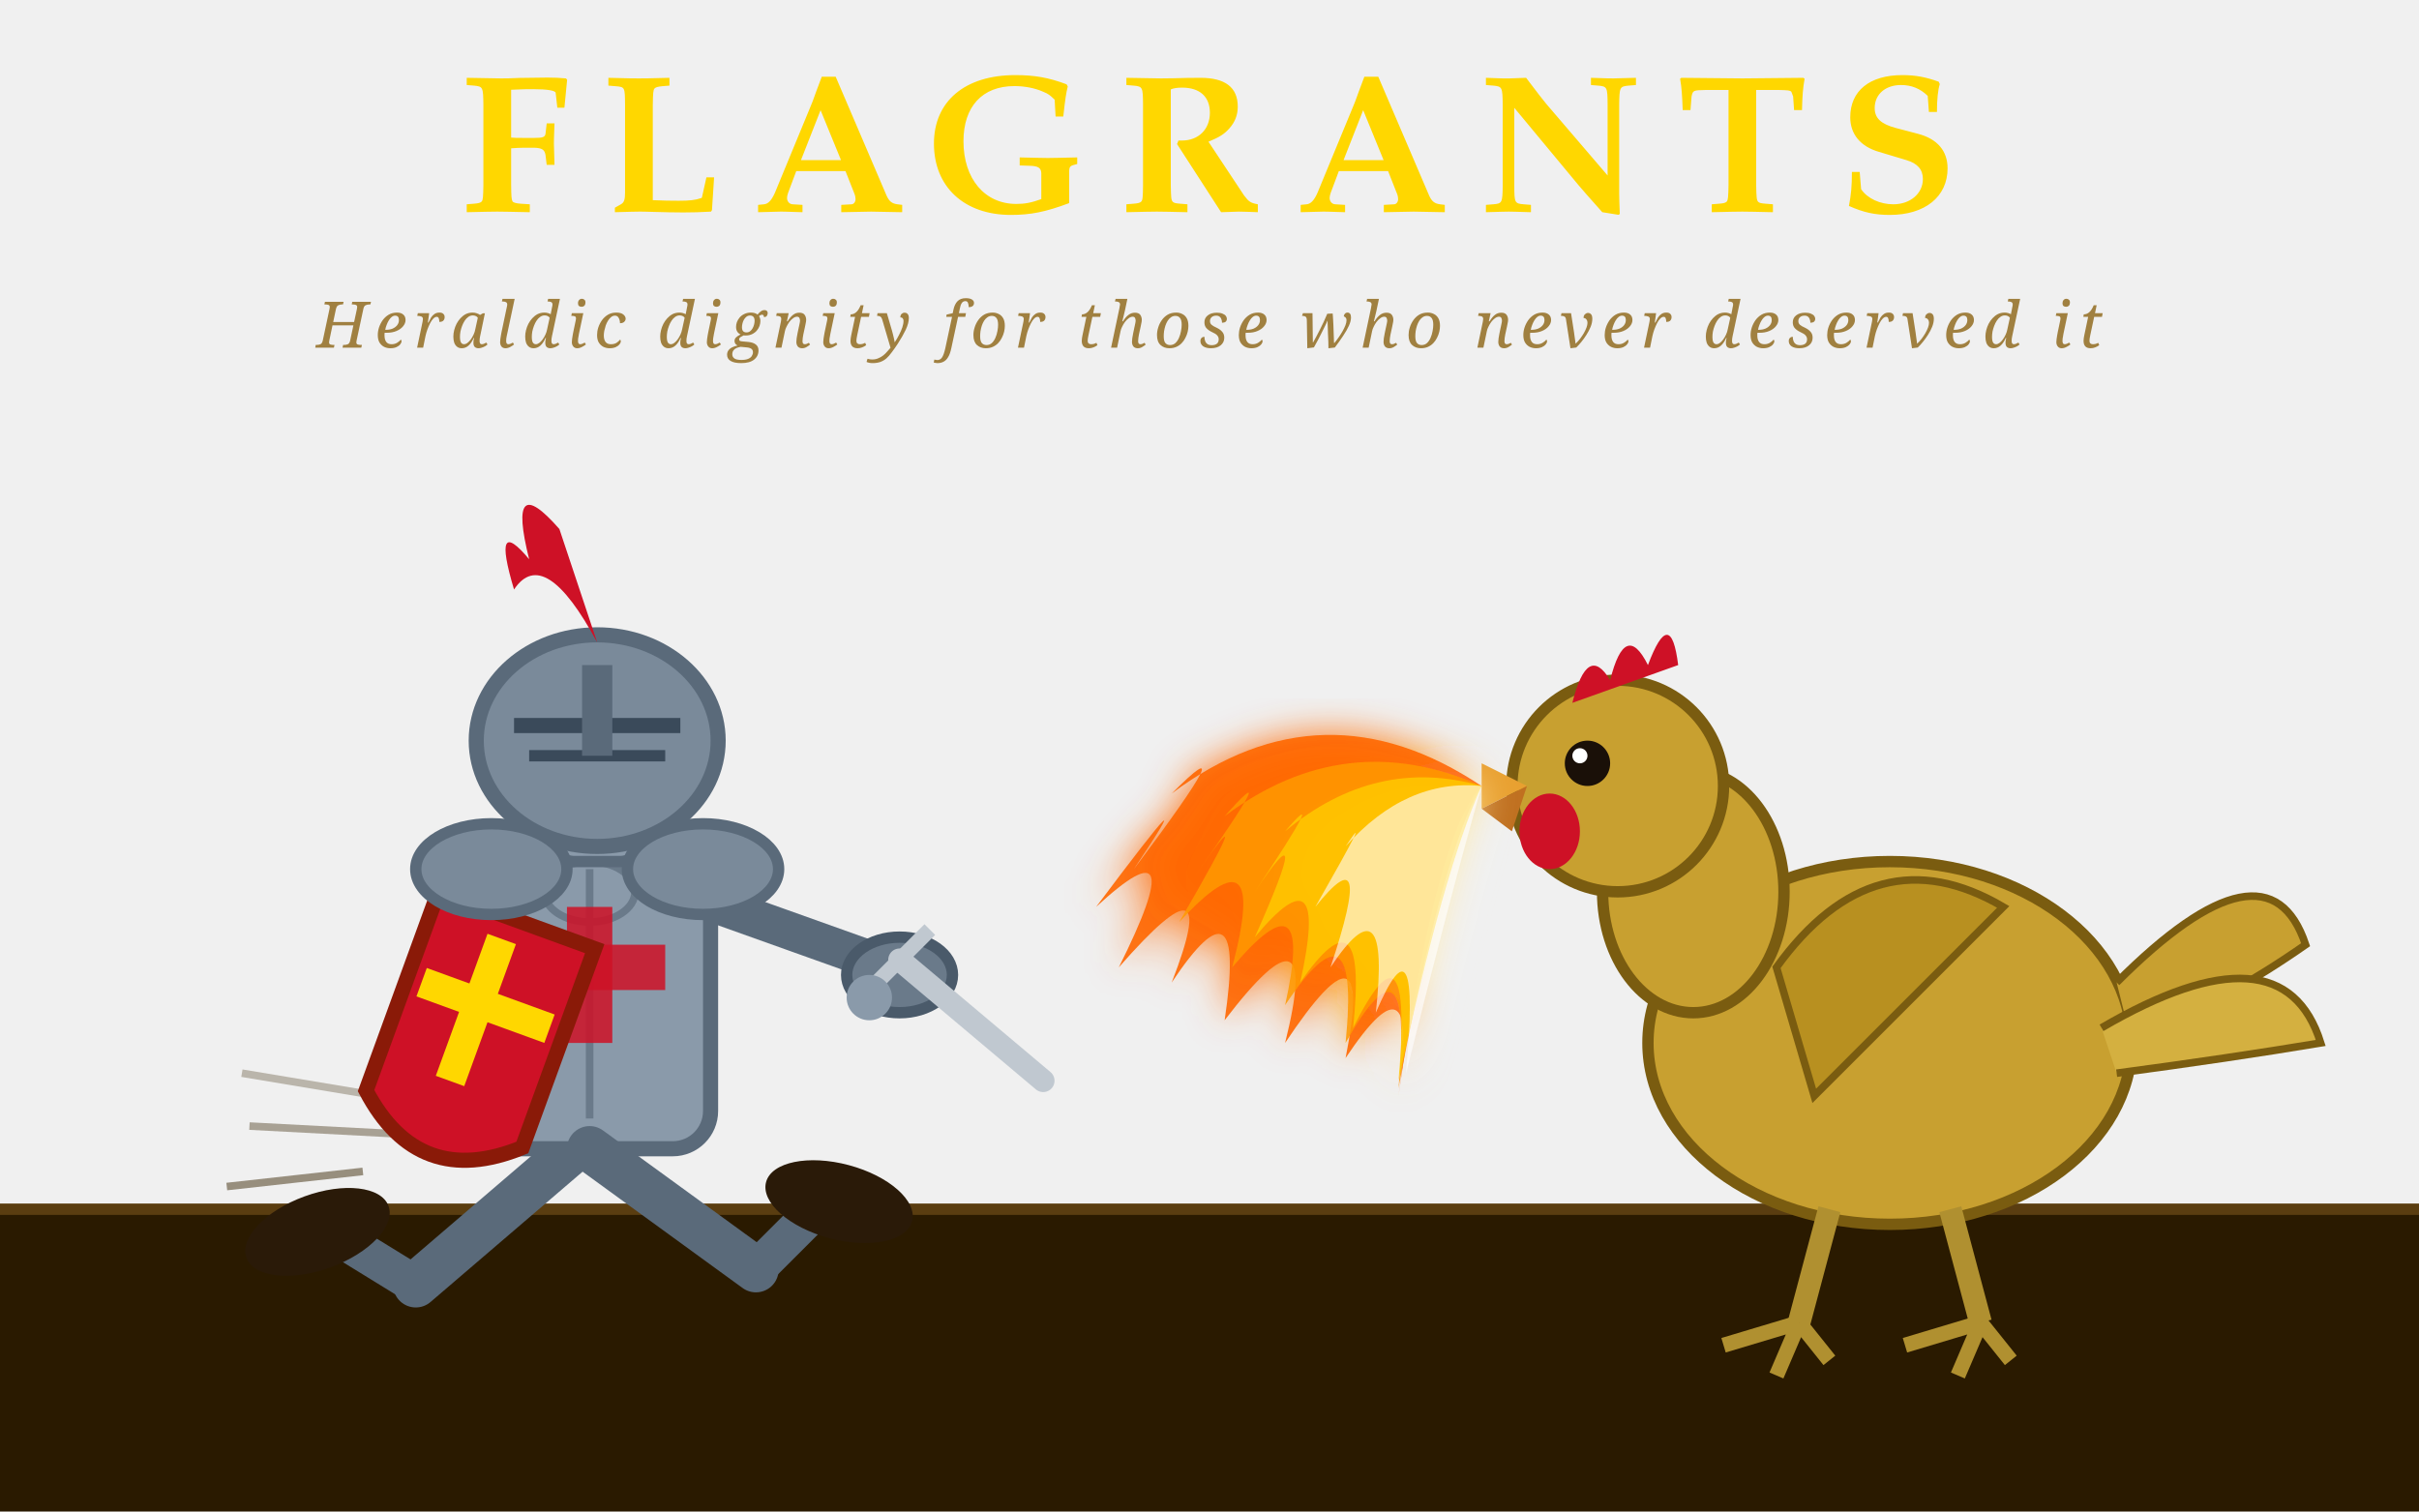
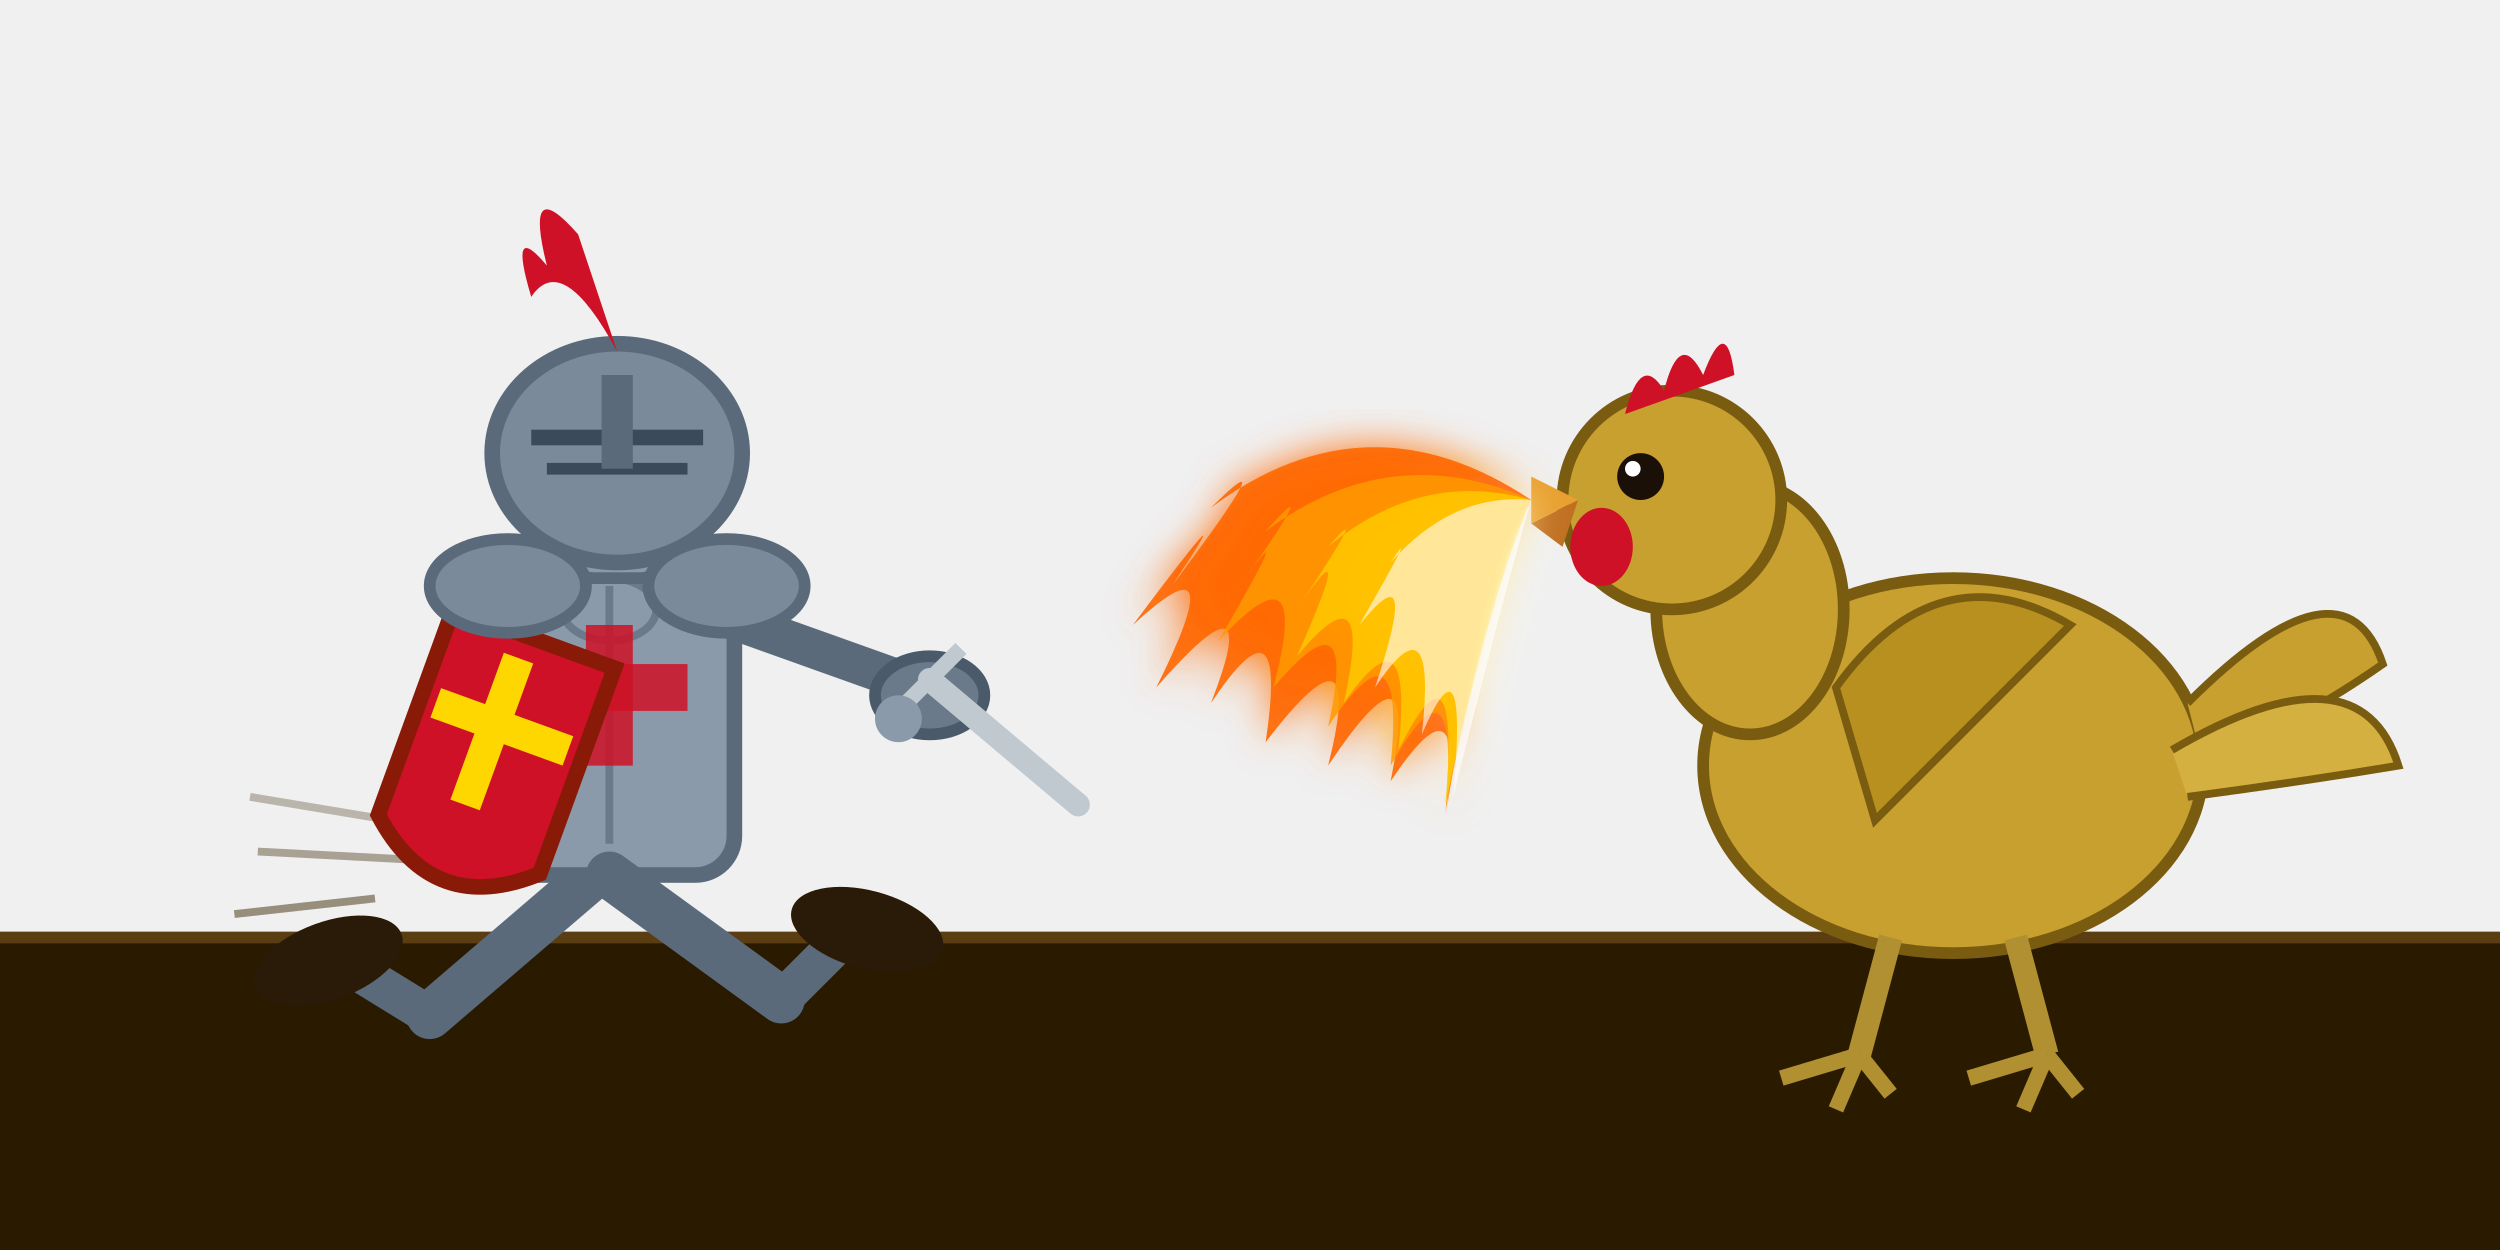
- <svg xmlns="http://www.w3.org/2000/svg" viewBox="0 0 320 200" width="320" height="200">
+ <svg xmlns="http://www.w3.org/2000/svg" viewBox="0 0 320 160" width="320" height="160">
  <defs>
    <filter id="glow">
      <feGaussianBlur stdDeviation="2.5" result="blur" />
      <feMerge>
        <feMergeNode in="blur" />
        <feMergeNode in="SourceGraphic" />
      </feMerge>
    </filter>
  </defs>
-   <rect x="0" y="160" width="320" height="40" fill="#2a1a00" />
-   <line x1="0" y1="160" x2="320" y2="160" stroke="#5a3d10" stroke-width="1.5" />
-   <ellipse cx="250" cy="138" rx="32" ry="24" fill="#c8a030" stroke="#7a5c10" stroke-width="1.5" />
-   <ellipse cx="224" cy="118" rx="12" ry="16" fill="#c8a030" stroke="#7a5c10" stroke-width="1.5" />
-   <circle cx="214" cy="104" r="14" fill="#c8a030" stroke="#7a5c10" stroke-width="1.5" />
-   <path d="M 208,93 Q 210,85 213,90 Q 215,82 218,88 Q 221,80 222,88" fill="#CE1126" stroke="none" />
-   <path d="M 202,104 L 196,101 L 196,107 Z" fill="#e8a030" />
-   <path d="M 202,104 L 196,107 L 200,110 Z" fill="#c07020" />
-   <circle cx="210" cy="101" r="3" fill="#1a1008" />
-   <circle cx="209" cy="100" r="1" fill="#fff" />
-   <ellipse cx="205" cy="110" rx="4" ry="5" fill="#CE1126" />
-   <path d="M 235,128 Q 248,110 265,120 Q 255,130 240,145 Z" fill="#b89020" stroke="#7a5c10" stroke-width="1" />
-   <path d="M 280,130 Q 300,110 305,125 Q 295,132 282,138" fill="#c8a030" stroke="#7a5c10" stroke-width="1" />
-   <path d="M 278,136 Q 302,122 307,138 Q 295,140 280,142" fill="#d4b040" stroke="#7a5c10" stroke-width="1" />
-   <line x1="242" y1="160" x2="238" y2="175" stroke="#b09030" stroke-width="3" />
-   <line x1="258" y1="160" x2="262" y2="175" stroke="#b09030" stroke-width="3" />
-   <path d="M 238,175 L 228,178 M 238,175 L 235,182 M 238,175 L 242,180" stroke="#b09030" stroke-width="2" />
-   <path d="M 262,175 L 252,178 M 262,175 L 259,182 M 262,175 L 266,180" stroke="#b09030" stroke-width="2" />
+   <rect x="0" y="120" width="320" height="40" fill="#2a1a00" />
+   <line x1="0" y1="120" x2="320" y2="120" stroke="#5a3d10" stroke-width="1.5" />
+   <ellipse cx="250" cy="98" rx="32" ry="24" fill="#c8a030" stroke="#7a5c10" stroke-width="1.5" />
+   <ellipse cx="224" cy="78" rx="12" ry="16" fill="#c8a030" stroke="#7a5c10" stroke-width="1.5" />
+   <circle cx="214" cy="64" r="14" fill="#c8a030" stroke="#7a5c10" stroke-width="1.5" />
+   <path d="M 208,53 Q 210,45 213,50 Q 215,42 218,48 Q 221,40 222,48" fill="#CE1126" stroke="none" />
+   <path d="M 202,64 L 196,61 L 196,67 Z" fill="#e8a030" />
+   <path d="M 202,64 L 196,67 L 200,70 Z" fill="#c07020" />
+   <circle cx="210" cy="61" r="3" fill="#1a1008" />
+   <circle cx="209" cy="60" r="1" fill="#fff" />
+   <ellipse cx="205" cy="70" rx="4" ry="5" fill="#CE1126" />
+   <path d="M 235,88 Q 248,70 265,80 Q 255,90 240,105 Z" fill="#b89020" stroke="#7a5c10" stroke-width="1" />
+   <path d="M 280,90 Q 300,70 305,85 Q 295,92 282,98" fill="#c8a030" stroke="#7a5c10" stroke-width="1" />
+   <path d="M 278,96 Q 302,82 307,98 Q 295,100 280,102" fill="#d4b040" stroke="#7a5c10" stroke-width="1" />
+   <line x1="242" y1="120" x2="238" y2="135" stroke="#b09030" stroke-width="3" />
+   <line x1="258" y1="120" x2="262" y2="135" stroke="#b09030" stroke-width="3" />
+   <path d="M 238,135 L 228,138 M 238,135 L 235,142 M 238,135 L 242,140" stroke="#b09030" stroke-width="2" />
+   <path d="M 262,135 L 252,138 M 262,135 L 259,142 M 262,135 L 266,140" stroke="#b09030" stroke-width="2" />
  <g filter="url(#glow)">
-     <path d="M 196,104 Q 175,90 155,105 Q 165,95 150,115 Q 160,100 145,120 Q 158,108 148,128 Q 162,112 155,130 Q 165,115 162,135 Q 175,118 170,138 Q 182,120 178,140 Q 188,125 185,145 Q 190,110 196,104 Z" fill="#FF6600" opacity="0.9" />
-     <path d="M 196,104 Q 178,96 162,108 Q 170,99 158,116 Q 167,103 156,122 Q 168,109 163,128 Q 174,115 170,133 Q 180,118 178,138 Q 187,122 185,144 Q 191,112 196,104 Z" fill="#FF9900" opacity="0.85" />
-     <path d="M 196,104 Q 182,100 170,110 Q 176,103 166,118 Q 174,106 166,124 Q 176,112 172,130 Q 181,117 179,136 Q 187,120 185,143 Q 191,115 196,104 Z" fill="#FFCC00" opacity="0.8" />
-     <path d="M 196,104 Q 186,103 178,112 Q 182,106 174,120 Q 182,110 176,128 Q 184,116 182,134 Q 188,120 186,142 Q 192,118 196,104 Z" fill="#FFFFFF" opacity="0.6" />
+     <path d="M 196,64 Q 175,50 155,65 Q 165,55 150,75 Q 160,60 145,80 Q 158,68 148,88 Q 162,72 155,90 Q 165,75 162,95 Q 175,78 170,98 Q 182,80 178,100 Q 188,85 185,105 Q 190,70 196,64 Z" fill="#FF6600" opacity="0.9" />
+     <path d="M 196,64 Q 178,56 162,68 Q 170,59 158,76 Q 167,63 156,82 Q 168,69 163,88 Q 174,75 170,93 Q 180,78 178,98 Q 187,82 185,104 Q 191,72 196,64 Z" fill="#FF9900" opacity="0.85" />
+     <path d="M 196,64 Q 182,60 170,70 Q 176,63 166,78 Q 174,66 166,84 Q 176,72 172,90 Q 181,77 179,96 Q 187,80 185,103 Q 191,75 196,64 Z" fill="#FFCC00" opacity="0.8" />
+     <path d="M 196,64 Q 186,63 178,72 Q 182,66 174,80 Q 182,70 176,88 Q 184,76 182,94 Q 188,80 186,102 Q 192,78 196,64 Z" fill="#FFFFFF" opacity="0.6" />
  </g>
-   <line x1="48" y1="155" x2="30" y2="157" stroke="#3d2b0a" stroke-width="1" opacity="0.5" />
-   <line x1="52" y1="150" x2="33" y2="149" stroke="#3d2b0a" stroke-width="1" opacity="0.4" />
-   <line x1="50" y1="145" x2="32" y2="142" stroke="#3d2b0a" stroke-width="1" opacity="0.3" />
-   <line x1="76" y1="152" x2="55" y2="170" stroke="#5a6a7a" stroke-width="6" stroke-linecap="round" />
-   <line x1="55" y1="170" x2="42" y2="162" stroke="#5a6a7a" stroke-width="5" stroke-linecap="round" />
-   <ellipse cx="42" cy="163" rx="10" ry="5" fill="#2a1a08" transform="rotate(-20,42,163)" />
-   <rect x="62" y="112" width="32" height="40" rx="5" fill="#8a9aaa" stroke="#5a6a7a" stroke-width="2" />
-   <line x1="78" y1="115" x2="78" y2="148" stroke="#6a7a8a" stroke-width="1" />
-   <ellipse cx="78" cy="118" rx="6" ry="4" fill="none" stroke="#6a7a8a" stroke-width="1" />
-   <rect x="75" y="120" width="6" height="18" fill="#CE1126" opacity="0.85" />
-   <rect x="68" y="125" width="20" height="6" fill="#CE1126" opacity="0.85" />
-   <line x1="78" y1="152" x2="100" y2="168" stroke="#5a6a7a" stroke-width="6" stroke-linecap="round" />
-   <line x1="100" y1="168" x2="110" y2="158" stroke="#5a6a7a" stroke-width="5" stroke-linecap="round" />
-   <ellipse cx="111" cy="159" rx="10" ry="5" fill="#2a1a08" transform="rotate(15,111,159)" />
-   <g transform="translate(58,118) rotate(20)">
+   <line x1="48" y1="115" x2="30" y2="117" stroke="#3d2b0a" stroke-width="1" opacity="0.5" />
+   <line x1="52" y1="110" x2="33" y2="109" stroke="#3d2b0a" stroke-width="1" opacity="0.4" />
+   <line x1="50" y1="105" x2="32" y2="102" stroke="#3d2b0a" stroke-width="1" opacity="0.3" />
+   <line x1="76" y1="112" x2="55" y2="130" stroke="#5a6a7a" stroke-width="6" stroke-linecap="round" />
+   <line x1="55" y1="130" x2="42" y2="122" stroke="#5a6a7a" stroke-width="5" stroke-linecap="round" />
+   <ellipse cx="42" cy="123" rx="10" ry="5" fill="#2a1a08" transform="rotate(-20,42,123)" />
+   <rect x="62" y="72" width="32" height="40" rx="5" fill="#8a9aaa" stroke="#5a6a7a" stroke-width="2" />
+   <line x1="78" y1="75" x2="78" y2="108" stroke="#6a7a8a" stroke-width="1" />
+   <ellipse cx="78" cy="78" rx="6" ry="4" fill="none" stroke="#6a7a8a" stroke-width="1" />
+   <rect x="75" y="80" width="6" height="18" fill="#CE1126" opacity="0.85" />
+   <rect x="68" y="85" width="20" height="6" fill="#CE1126" opacity="0.85" />
+   <line x1="78" y1="112" x2="100" y2="128" stroke="#5a6a7a" stroke-width="6" stroke-linecap="round" />
+   <line x1="100" y1="128" x2="110" y2="118" stroke="#5a6a7a" stroke-width="5" stroke-linecap="round" />
+   <ellipse cx="111" cy="119" rx="10" ry="5" fill="#2a1a08" transform="rotate(15,111,119)" />
+   <g transform="translate(58,78) rotate(20)">
    <path d="M 0,0 L 22,0 L 22,28 Q 11,38 0,28 Z" fill="#CE1126" stroke="#8a1a08" stroke-width="2" />
    <rect x="8" y="3" width="4" height="20" fill="#FFD700" />
    <rect x="2" y="10" width="18" height="4" fill="#FFD700" />
  </g>
-   <line x1="90" y1="118" x2="118" y2="128" stroke="#5a6a7a" stroke-width="5" stroke-linecap="round" />
-   <ellipse cx="119" cy="129" rx="7" ry="5" fill="#6a7a8a" stroke="#4a5a6a" stroke-width="1.5" />
-   <line x1="119" y1="127" x2="138" y2="143" stroke="#c0c8d0" stroke-width="3" stroke-linecap="round" />
-   <line x1="115" y1="131" x2="123" y2="123" stroke="#c0c8d0" stroke-width="2" />
-   <circle cx="115" cy="132" r="3" fill="#8a9aaa" />
-   <rect x="73" y="100" width="12" height="14" rx="3" fill="#8a9aaa" stroke="#5a6a7a" stroke-width="1.5" />
-   <ellipse cx="79" cy="98" rx="16" ry="14" fill="#7a8a9a" stroke="#5a6a7a" stroke-width="2" />
-   <line x1="68" y1="96" x2="90" y2="96" stroke="#3a4a5a" stroke-width="2" />
-   <line x1="70" y1="100" x2="88" y2="100" stroke="#3a4a5a" stroke-width="1.5" />
-   <path d="M 79,85 Q 72,72 68,78 Q 65,68 70,74 Q 67,62 74,70" fill="#CE1126" stroke="none" />
-   <rect x="77" y="88" width="4" height="12" fill="#5a6a7a" />
-   <ellipse cx="65" cy="115" rx="10" ry="6" fill="#7a8a9a" stroke="#5a6a7a" stroke-width="1.5" />
-   <ellipse cx="93" cy="115" rx="10" ry="6" fill="#7a8a9a" stroke="#5a6a7a" stroke-width="1.5" />
-   <text x="160" y="28" text-anchor="middle" font-family="Palatino Linotype, Palatino, Georgia, serif" font-size="26" font-weight="bold" fill="#FFD700" letter-spacing="4">FLAGRANTS</text>
-   <text x="160" y="46" text-anchor="middle" font-family="Georgia, serif" font-size="8.5" fill="#a08040" font-style="italic" letter-spacing="1">
-     Heraldic dignity for those who never deserved it</text>
+   <line x1="90" y1="78" x2="118" y2="88" stroke="#5a6a7a" stroke-width="5" stroke-linecap="round" />
+   <ellipse cx="119" cy="89" rx="7" ry="5" fill="#6a7a8a" stroke="#4a5a6a" stroke-width="1.5" />
+   <line x1="119" y1="87" x2="138" y2="103" stroke="#c0c8d0" stroke-width="3" stroke-linecap="round" />
+   <line x1="115" y1="91" x2="123" y2="83" stroke="#c0c8d0" stroke-width="2" />
+   <circle cx="115" cy="92" r="3" fill="#8a9aaa" />
+   <rect x="73" y="60" width="12" height="14" rx="3" fill="#8a9aaa" stroke="#5a6a7a" stroke-width="1.5" />
+   <ellipse cx="79" cy="58" rx="16" ry="14" fill="#7a8a9a" stroke="#5a6a7a" stroke-width="2" />
+   <line x1="68" y1="56" x2="90" y2="56" stroke="#3a4a5a" stroke-width="2" />
+   <line x1="70" y1="60" x2="88" y2="60" stroke="#3a4a5a" stroke-width="1.5" />
+   <path d="M 79,45 Q 72,32 68,38 Q 65,28 70,34 Q 67,22 74,30" fill="#CE1126" stroke="none" />
+   <rect x="77" y="48" width="4" height="12" fill="#5a6a7a" />
+   <ellipse cx="65" cy="75" rx="10" ry="6" fill="#7a8a9a" stroke="#5a6a7a" stroke-width="1.5" />
+   <ellipse cx="93" cy="75" rx="10" ry="6" fill="#7a8a9a" stroke="#5a6a7a" stroke-width="1.5" />
</svg>
